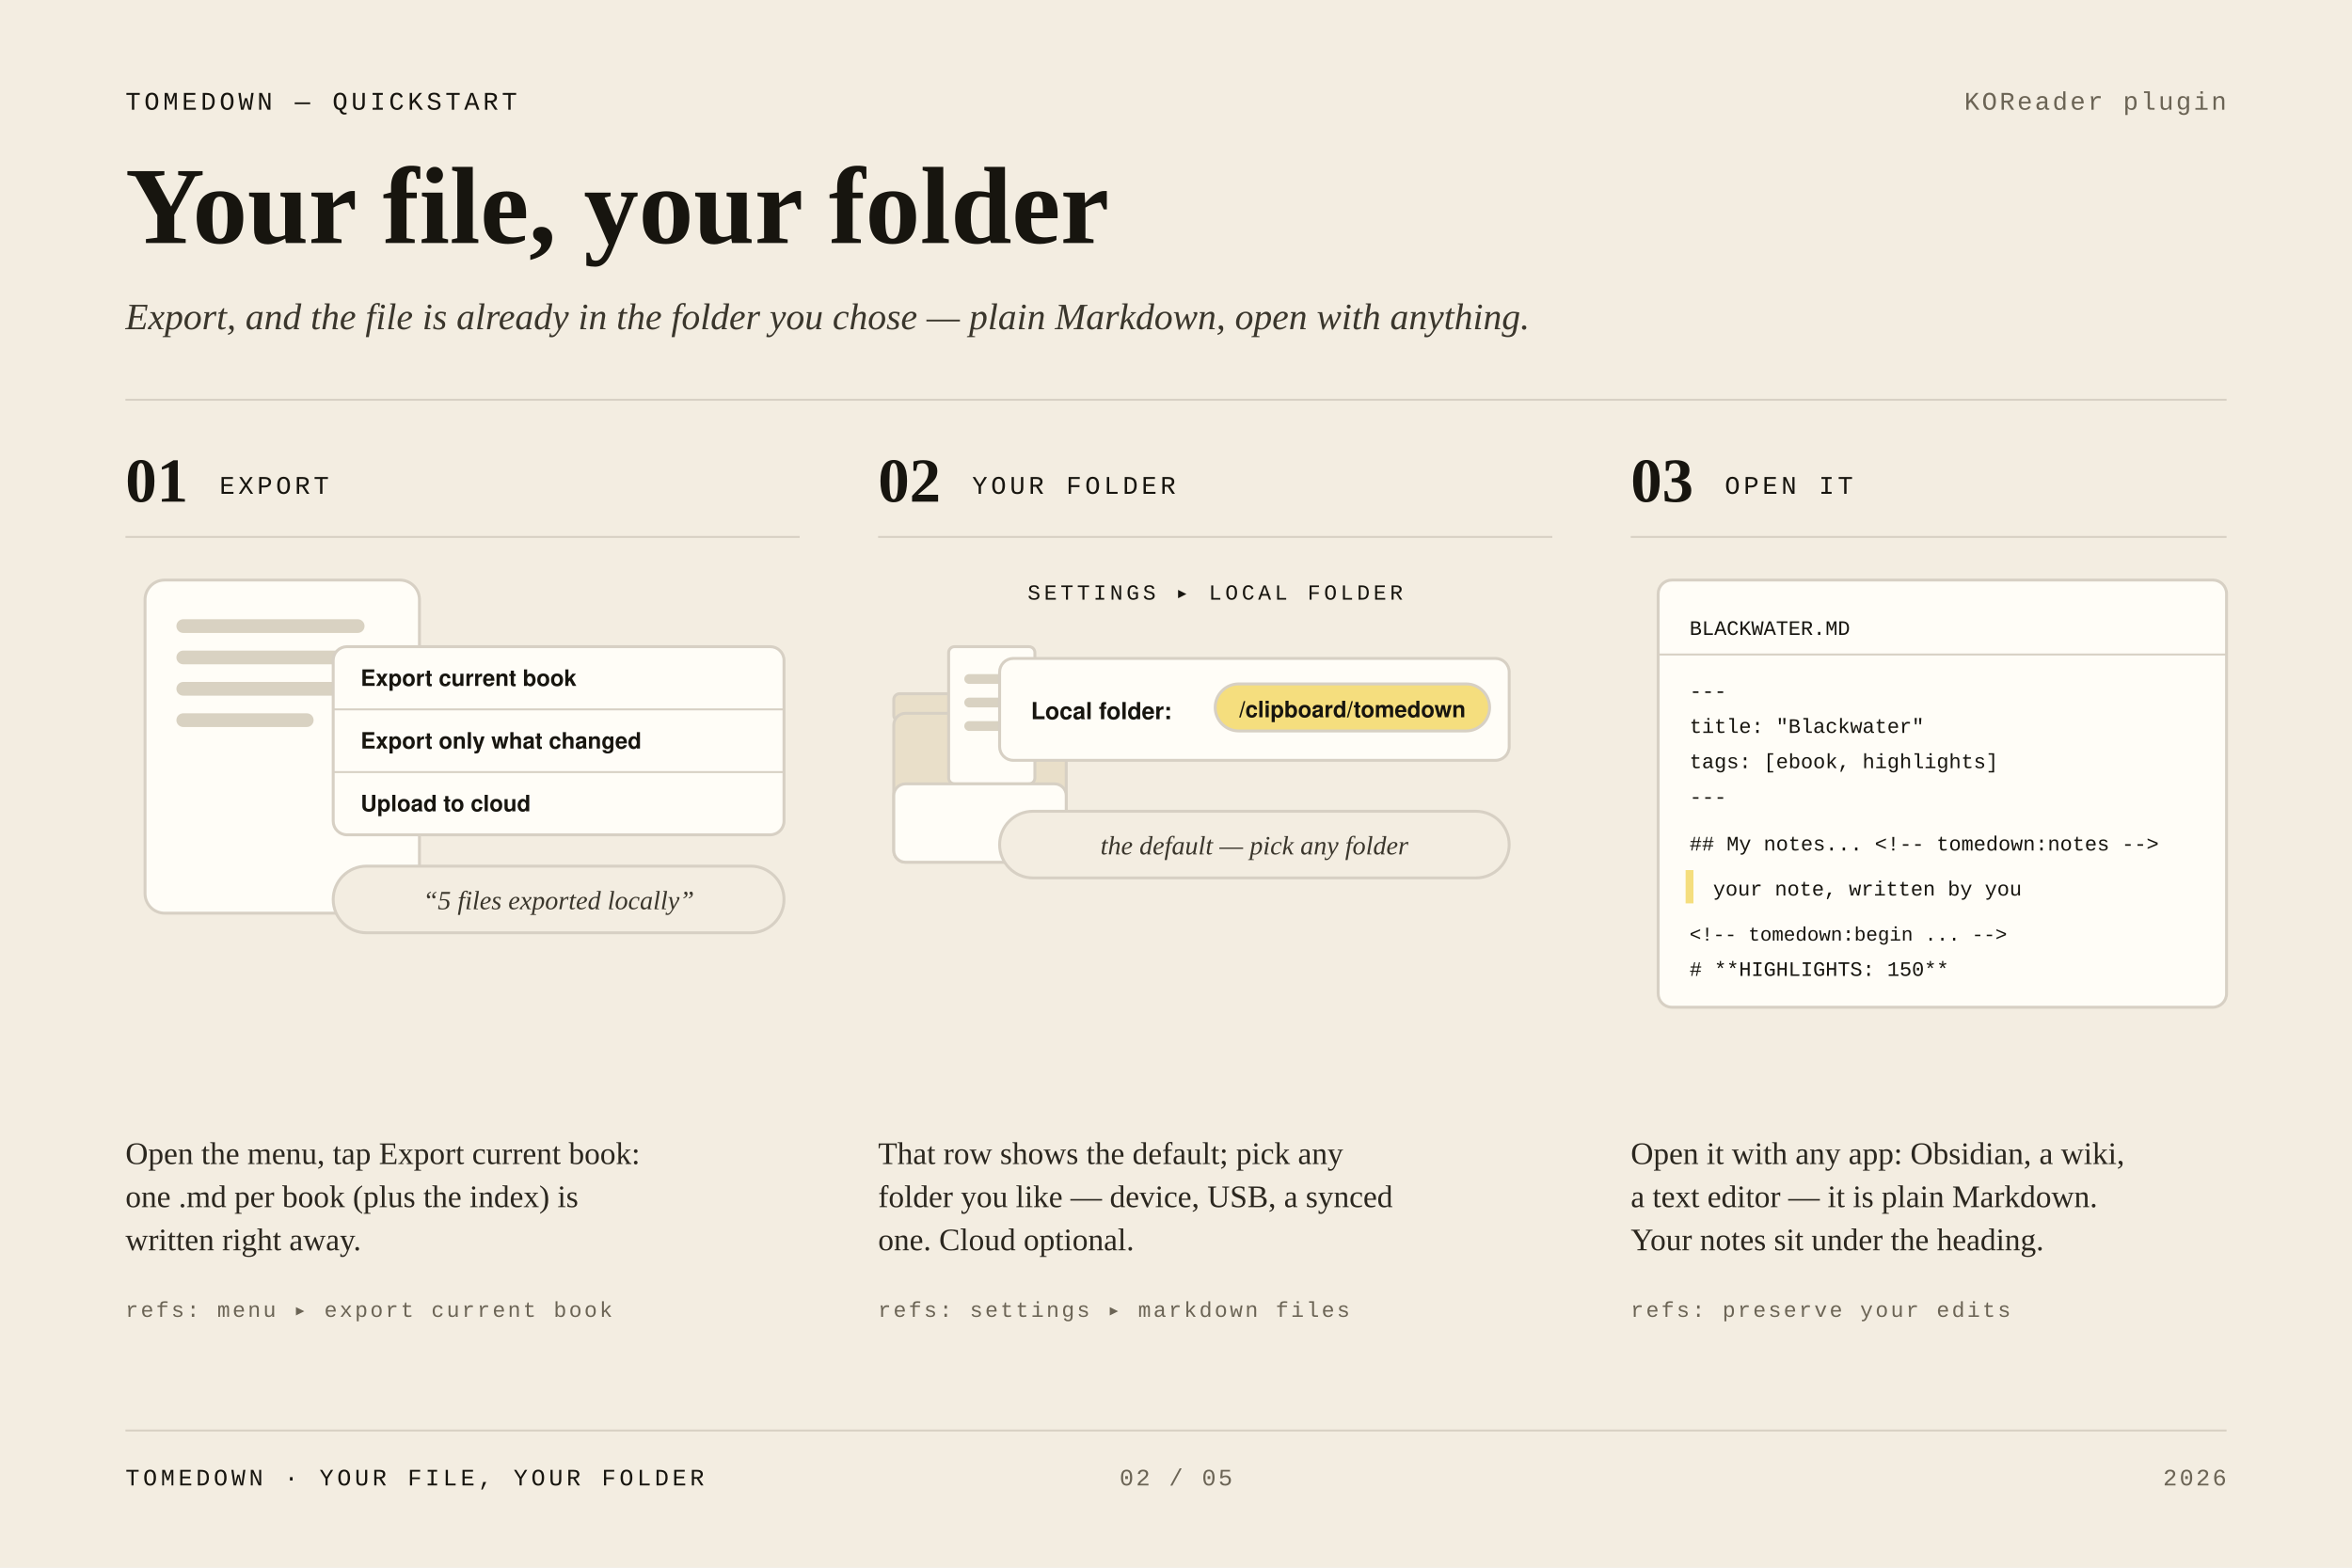
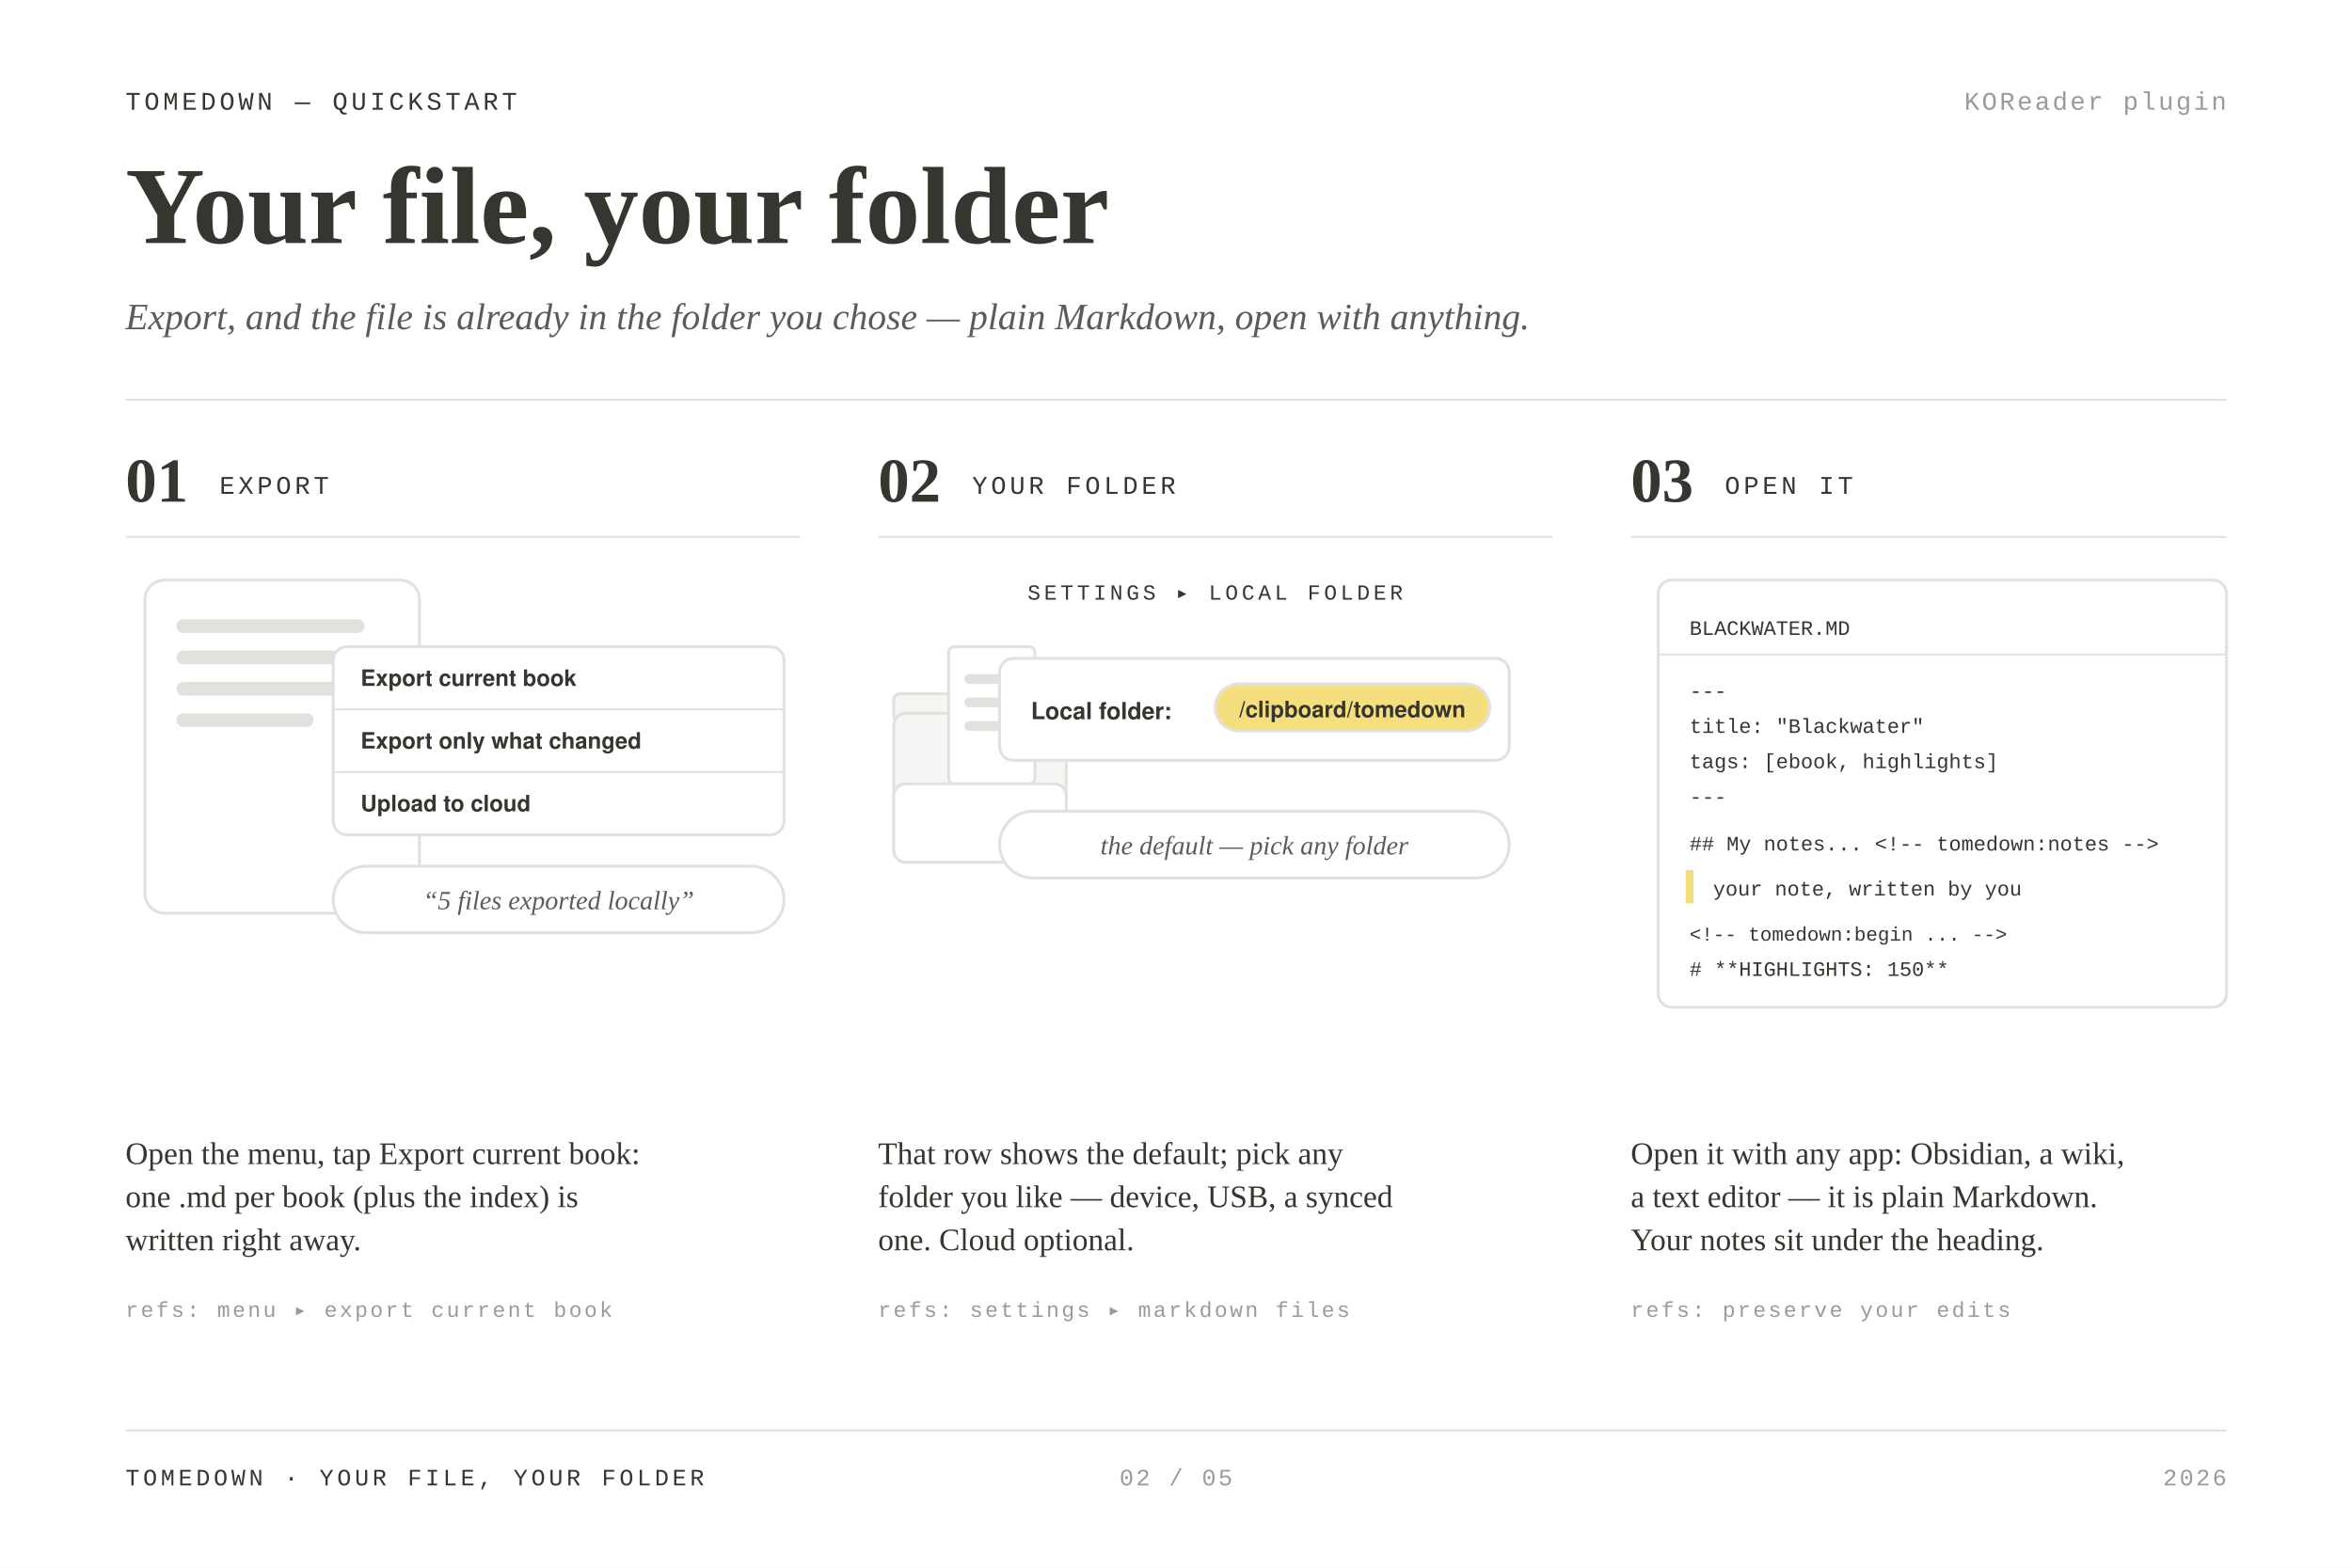
<svg xmlns="http://www.w3.org/2000/svg" width="1740" height="1160" viewBox="0 0 1200 800" role="img" aria-label="Tomedown quickstart tutorial 02 — Your file, your folder: export from the menu, the file lands in the folder you chose, open it with any app">
  <style>
-     .display { font-family: Georgia, "Times New Roman", serif; font-weight: 700; fill: #17150F; }
-     .deck    { font-family: Georgia, "Times New Roman", serif; font-style: italic; fill: #3A362C; }
-     .label   { font-family: "SF Mono", Menlo, Consolas, "Liberation Mono", monospace; letter-spacing: 1.8px; fill: #17150F; }
-     .labelm  { font-family: "SF Mono", Menlo, Consolas, "Liberation Mono", monospace; letter-spacing: 1.2px; fill: #6B6455; }
-     .body    { font-family: Georgia, "Times New Roman", serif; fill: #2B271F; }
-     .menu    { font-family: "Helvetica Neue", Helvetica, Arial, sans-serif; font-weight: 700; fill: #17150F; }
-     .code    { font-family: "SF Mono", Menlo, Consolas, "Liberation Mono", monospace; fill: #17150F; }
-     .rule    { stroke: #D7D0C4; stroke-width: 1; }
-     .hair    { stroke: #D7D0C4; stroke-width: 1; opacity: 1; }
-     .card    { fill: #FFFDF7; stroke: #D7D0C4; stroke-width: 1.5; }
-     .frame   { fill: #FFFDF7; stroke: #D7D0C4; stroke-width: 1.5; }
-     .skel    { fill: #D9D2C2; }
+     .display { font-family: Georgia, "Times New Roman", serif; font-weight: 700; fill: #37352F; }
+     .deck    { font-family: Georgia, "Times New Roman", serif; font-style: italic; fill: #5C5B57; }
+     .label   { font-family: "SF Mono", Menlo, Consolas, "Liberation Mono", monospace; letter-spacing: 1.8px; fill: #37352F; }
+     .labelm  { font-family: "SF Mono", Menlo, Consolas, "Liberation Mono", monospace; letter-spacing: 1.2px; fill: #9B9A97; }
+     .body    { font-family: Georgia, "Times New Roman", serif; fill: #37352F; }
+     .menu    { font-family: "Helvetica Neue", Helvetica, Arial, sans-serif; font-weight: 700; fill: #37352F; }
+     .code    { font-family: "SF Mono", Menlo, Consolas, "Liberation Mono", monospace; fill: #37352F; }
+     .rule    { stroke: #E3E1DD; stroke-width: 1; }
+     .hair    { stroke: #E3E1DD; stroke-width: 1; opacity: 1; }
+     .card    { fill: #FFFFFF; stroke: #E3E1DD; stroke-width: 1.5; }
+     .frame   { fill: #FFFFFF; stroke: #E3E1DD; stroke-width: 1.5; }
+     .skel    { fill: #E3E1DD; }
    .accent  { fill: #F5DE7E; }
  </style>
-   <rect width="1200" height="800" fill="#F3EDE1" />
+   <rect width="1200" height="800" fill="#FFFFFF" />
  <text class="label" x="64" y="56" font-size="13">TOMEDOWN — QUICKSTART</text>
  <text class="labelm" x="1136" y="56" font-size="13" text-anchor="end">KOReader plugin</text>
  <text class="display" x="64" y="124" font-size="56">Your file, your folder</text>
  <text class="deck" x="64" y="168" font-size="19">Export, and the file is already in the folder you chose — plain Markdown, open with anything.</text>
  <line class="rule" x1="64" y1="204" x2="1136" y2="204" />
  <text class="display" x="64" y="256" font-size="32">01</text>
  <text class="label" x="112" y="252" font-size="13">EXPORT</text>
  <line class="hair" x1="64" y1="274" x2="408" y2="274" />
  <rect class="frame" x="74" y="296" width="140" height="170" rx="10" />
  <rect class="skel" x="90" y="316" width="96" height="7" rx="3.5" />
  <rect class="skel" x="90" y="332" width="88" height="7" rx="3.5" />
  <rect class="skel" x="90" y="348" width="96" height="7" rx="3.5" />
  <rect class="skel" x="90" y="364" width="70" height="7" rx="3.5" />
  <rect class="card" x="170" y="330" width="230" height="96" rx="7" />
  <line class="hair" x1="170" y1="362" x2="400" y2="362" />
  <line class="hair" x1="170" y1="394" x2="400" y2="394" />
  <text class="menu" x="184" y="350" font-size="11.5">Export current book</text>
  <text class="menu" x="184" y="382" font-size="11.5">Export only what changed</text>
  <text class="menu" x="184" y="414" font-size="11.5">Upload to cloud</text>
-   <rect x="170" y="442" width="230" height="34" rx="17" fill="#F3EDE1" stroke="#D7D0C4" stroke-width="1.5" />
+   <rect x="170" y="442" width="230" height="34" rx="17" fill="#FFFFFF" stroke="#E3E1DD" stroke-width="1.5" />
  <text class="deck" x="285" y="464" font-size="13.5" text-anchor="middle">“5 files exported locally”</text>
  <text class="body" x="64" y="594" font-size="16">Open the menu, tap Export current book:</text>
  <text class="body" x="64" y="616" font-size="16">one .md per book (plus the index) is</text>
  <text class="body" x="64" y="638" font-size="16">written right away.</text>
  <text class="labelm" x="64" y="672" font-size="11">refs: menu ▸ export current book</text>
  <text class="display" x="448" y="256" font-size="32">02</text>
  <text class="label" x="496" y="252" font-size="13">YOUR FOLDER</text>
  <line class="hair" x1="448" y1="274" x2="792" y2="274" />
  <text class="label" x="620" y="306" font-size="11" text-anchor="middle">SETTINGS ▸ LOCAL FOLDER</text>
-   <rect x="456" y="354" width="34" height="14" rx="3" fill="#E9DFC9" stroke="#D7D0C4" stroke-width="1.5" />
-   <rect x="456" y="364" width="88" height="76" rx="6" fill="#E9DFC9" stroke="#D7D0C4" stroke-width="1.5" />
+   <rect x="456" y="354" width="34" height="14" rx="3" fill="#F5F5F4" stroke="#E3E1DD" stroke-width="1.5" />
+   <rect x="456" y="364" width="88" height="76" rx="6" fill="#F5F5F4" stroke="#E3E1DD" stroke-width="1.5" />
  <rect class="card" x="484" y="330" width="44" height="70" rx="3" />
  <rect class="skel" x="492" y="344" width="28" height="5" rx="2.5" />
  <rect class="skel" x="492" y="356" width="24" height="5" rx="2.5" />
  <rect class="skel" x="492" y="368" width="28" height="5" rx="2.5" />
  <rect class="card" x="456" y="400" width="88" height="40" rx="6" />
  <rect class="card" x="510" y="336" width="260" height="52" rx="7" />
-   <rect class="accent" x="620" y="349" width="140" height="24" rx="12" stroke="#D7D0C4" stroke-width="1.5" />
+   <rect class="accent" x="620" y="349" width="140" height="24" rx="12" stroke="#E3E1DD" stroke-width="1.5" />
  <text class="menu" x="526" y="367" font-size="12">Local folder:</text>
  <text class="menu" x="690" y="366" font-size="11.5" text-anchor="middle">/clipboard/tomedown</text>
-   <rect x="510" y="414" width="260" height="34" rx="17" fill="#F3EDE1" stroke="#D7D0C4" stroke-width="1.5" />
+   <rect x="510" y="414" width="260" height="34" rx="17" fill="#FFFFFF" stroke="#E3E1DD" stroke-width="1.5" />
  <text class="deck" x="640" y="436" font-size="13.5" text-anchor="middle">the default — pick any folder</text>
  <text class="body" x="448" y="594" font-size="16">That row shows the default; pick any</text>
  <text class="body" x="448" y="616" font-size="16">folder you like — device, USB, a synced</text>
  <text class="body" x="448" y="638" font-size="16">one. Cloud optional.</text>
  <text class="labelm" x="448" y="672" font-size="11">refs: settings ▸ markdown files</text>
  <text class="display" x="832" y="256" font-size="32">03</text>
  <text class="label" x="880" y="252" font-size="13">OPEN IT</text>
  <line class="hair" x1="832" y1="274" x2="1136" y2="274" />
  <rect class="card" x="846" y="296" width="290" height="218" rx="7" />
  <line class="hair" x1="846" y1="334" x2="1136" y2="334" />
-   <text class="code" x="862" y="324" font-size="10.5" fill="#6B6455">BLACKWATER.MD</text>
+   <text class="code" x="862" y="324" font-size="10.5" fill="#9B9A97">BLACKWATER.MD</text>
  <text class="code" x="862" y="356" font-size="10.5">---</text>
  <text class="code" x="862" y="374" font-size="10.5">title: "Blackwater"</text>
  <text class="code" x="862" y="392" font-size="10.5">tags: [ebook, highlights]</text>
  <text class="code" x="862" y="410" font-size="10.5">---</text>
  <text class="code" x="862" y="434" font-size="10.5">## My notes... &lt;!-- tomedown:notes --&gt;</text>
  <rect class="accent" x="860" y="444" width="4" height="17" />
  <text class="code" x="874" y="457" font-size="10.5">your note, written by you</text>
-   <text class="code" x="862" y="480" font-size="10" fill="#6B6455">&lt;!-- tomedown:begin ... --&gt;</text>
+   <text class="code" x="862" y="480" font-size="10" fill="#9B9A97">&lt;!-- tomedown:begin ... --&gt;</text>
  <text class="code" x="862" y="498" font-size="10.5"># **HIGHLIGHTS: 150**</text>
  <text class="body" x="832" y="594" font-size="16">Open it with any app: Obsidian, a wiki,</text>
  <text class="body" x="832" y="616" font-size="16">a text editor — it is plain Markdown.</text>
  <text class="body" x="832" y="638" font-size="16">Your notes sit under the heading.</text>
  <text class="labelm" x="832" y="672" font-size="11">refs: preserve your edits</text>
  <line class="rule" x1="64" y1="730" x2="1136" y2="730" />
  <text class="label" x="64" y="758" font-size="12">TOMEDOWN · YOUR FILE, YOUR FOLDER</text>
  <text class="labelm" x="600" y="758" font-size="12" text-anchor="middle">02 / 05</text>
  <text class="labelm" x="1136" y="758" font-size="12" text-anchor="end">2026</text>
</svg>
